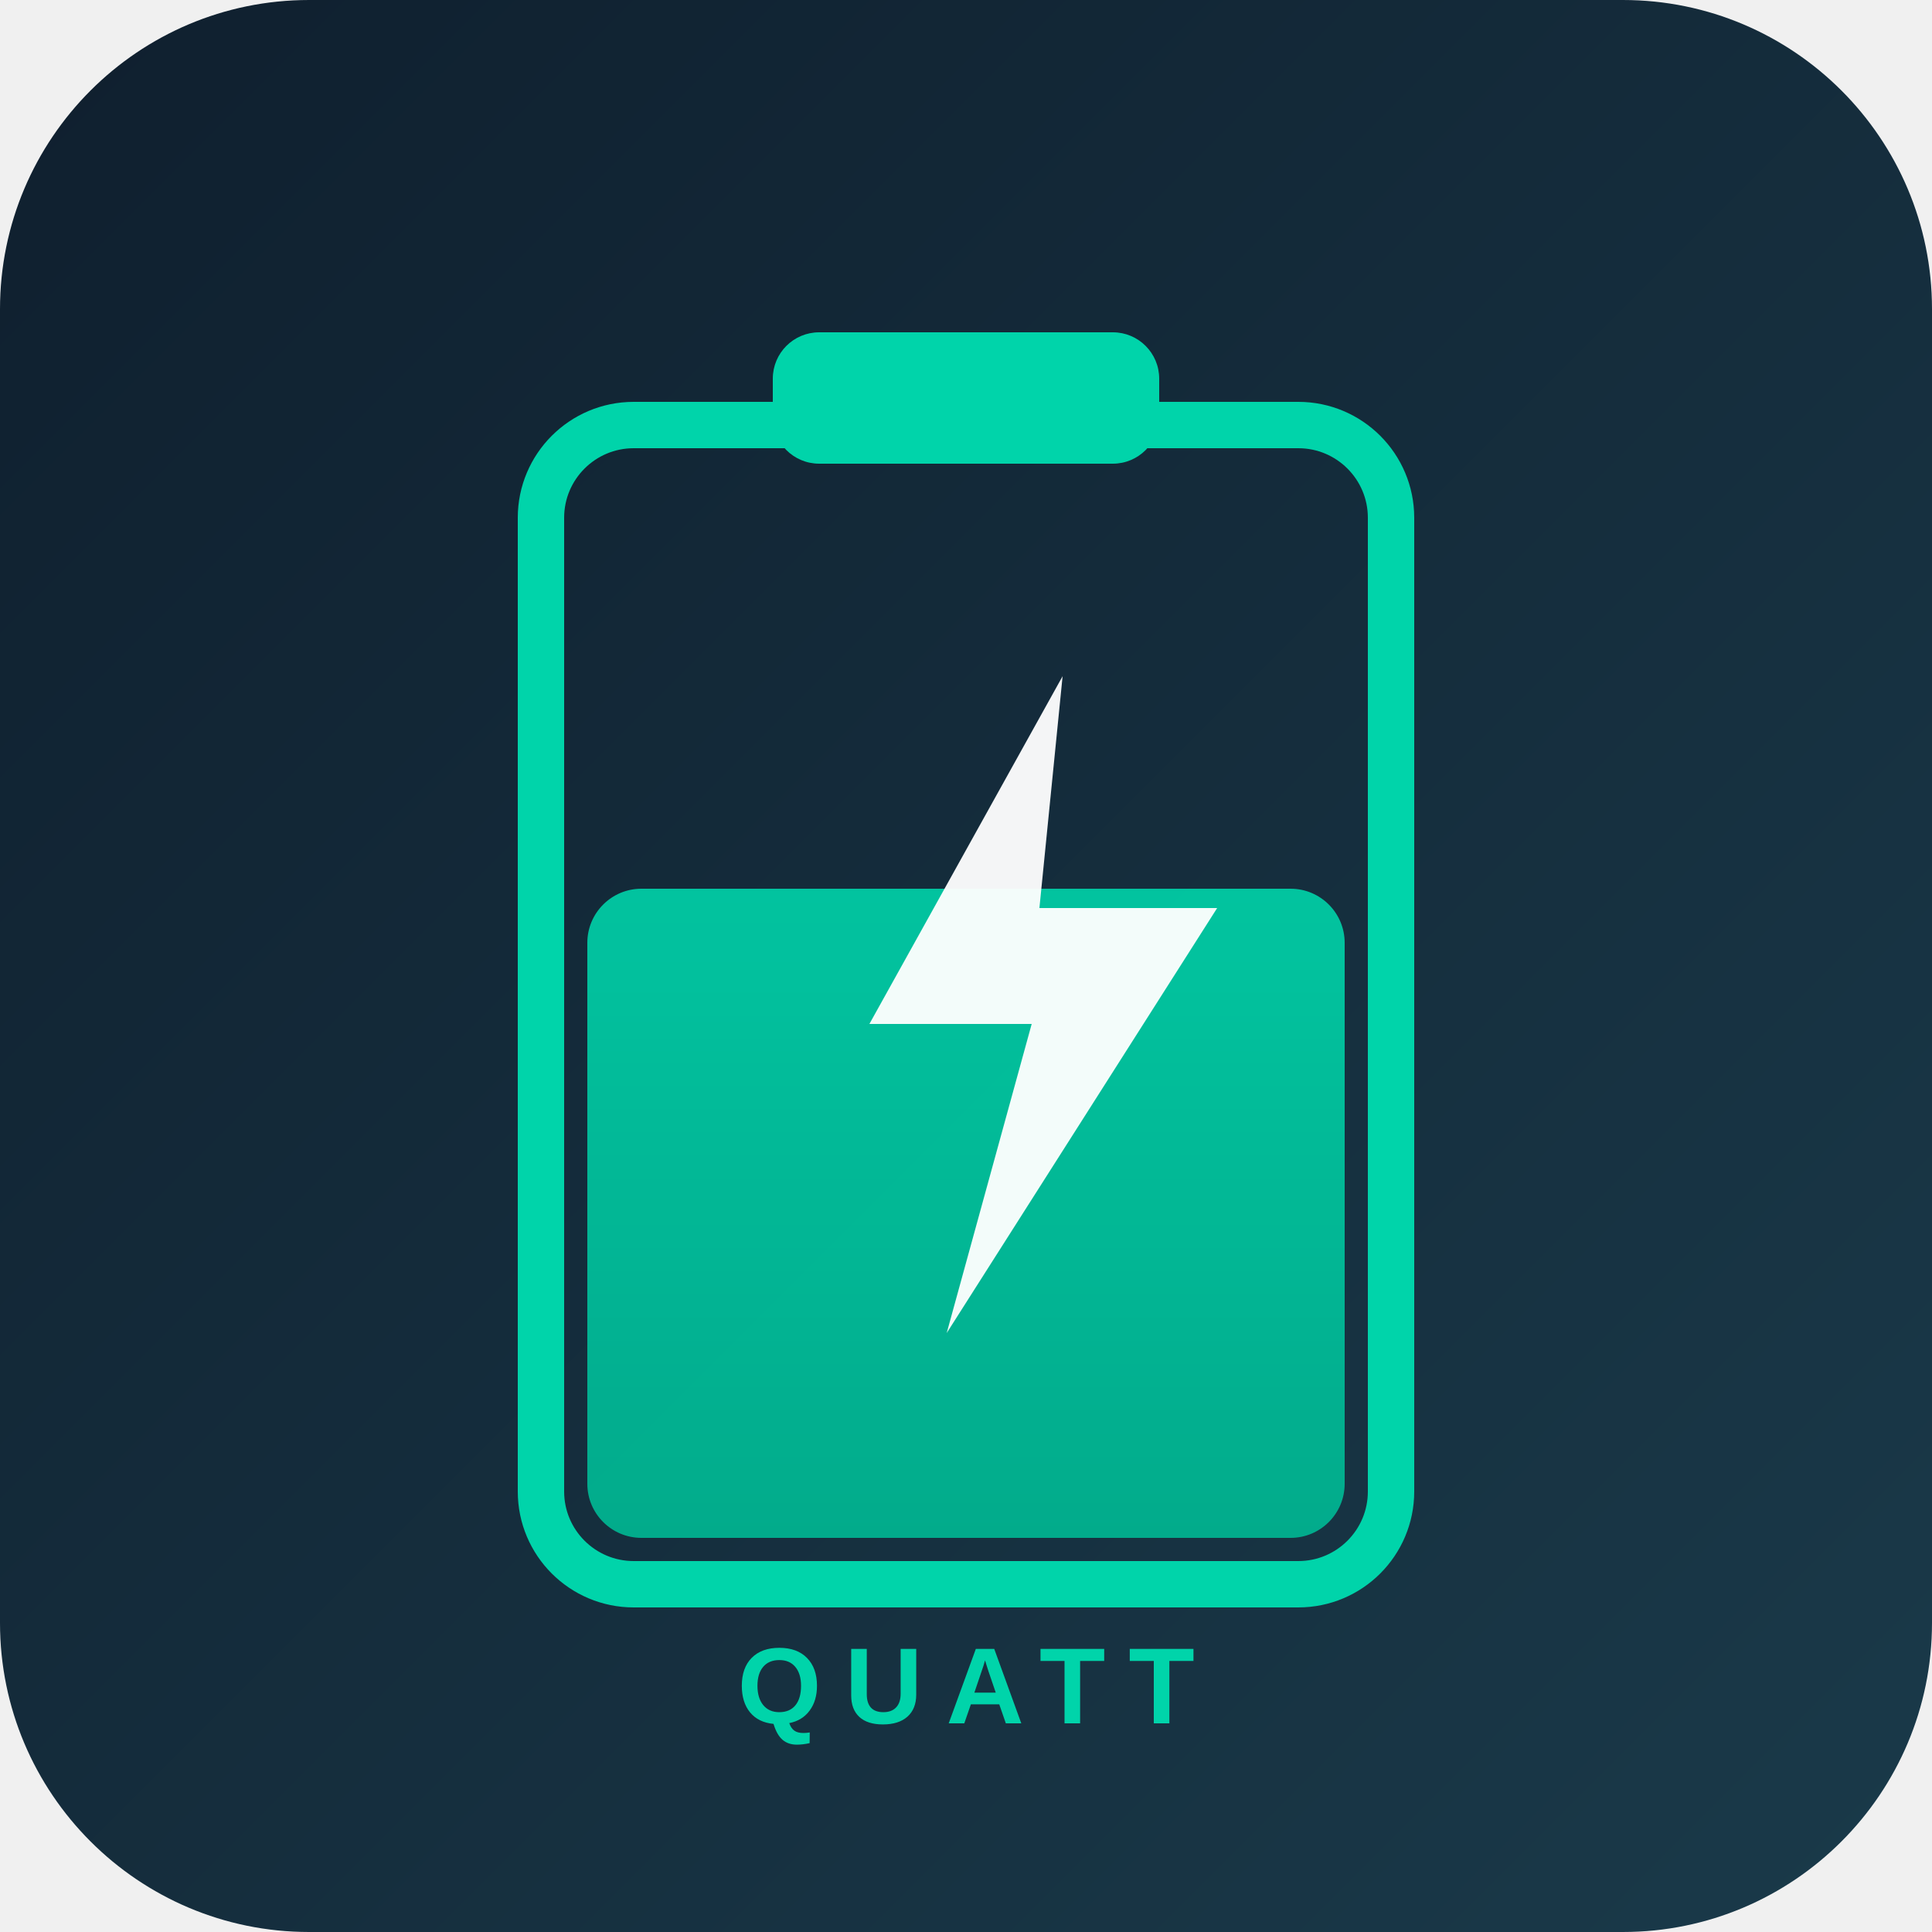
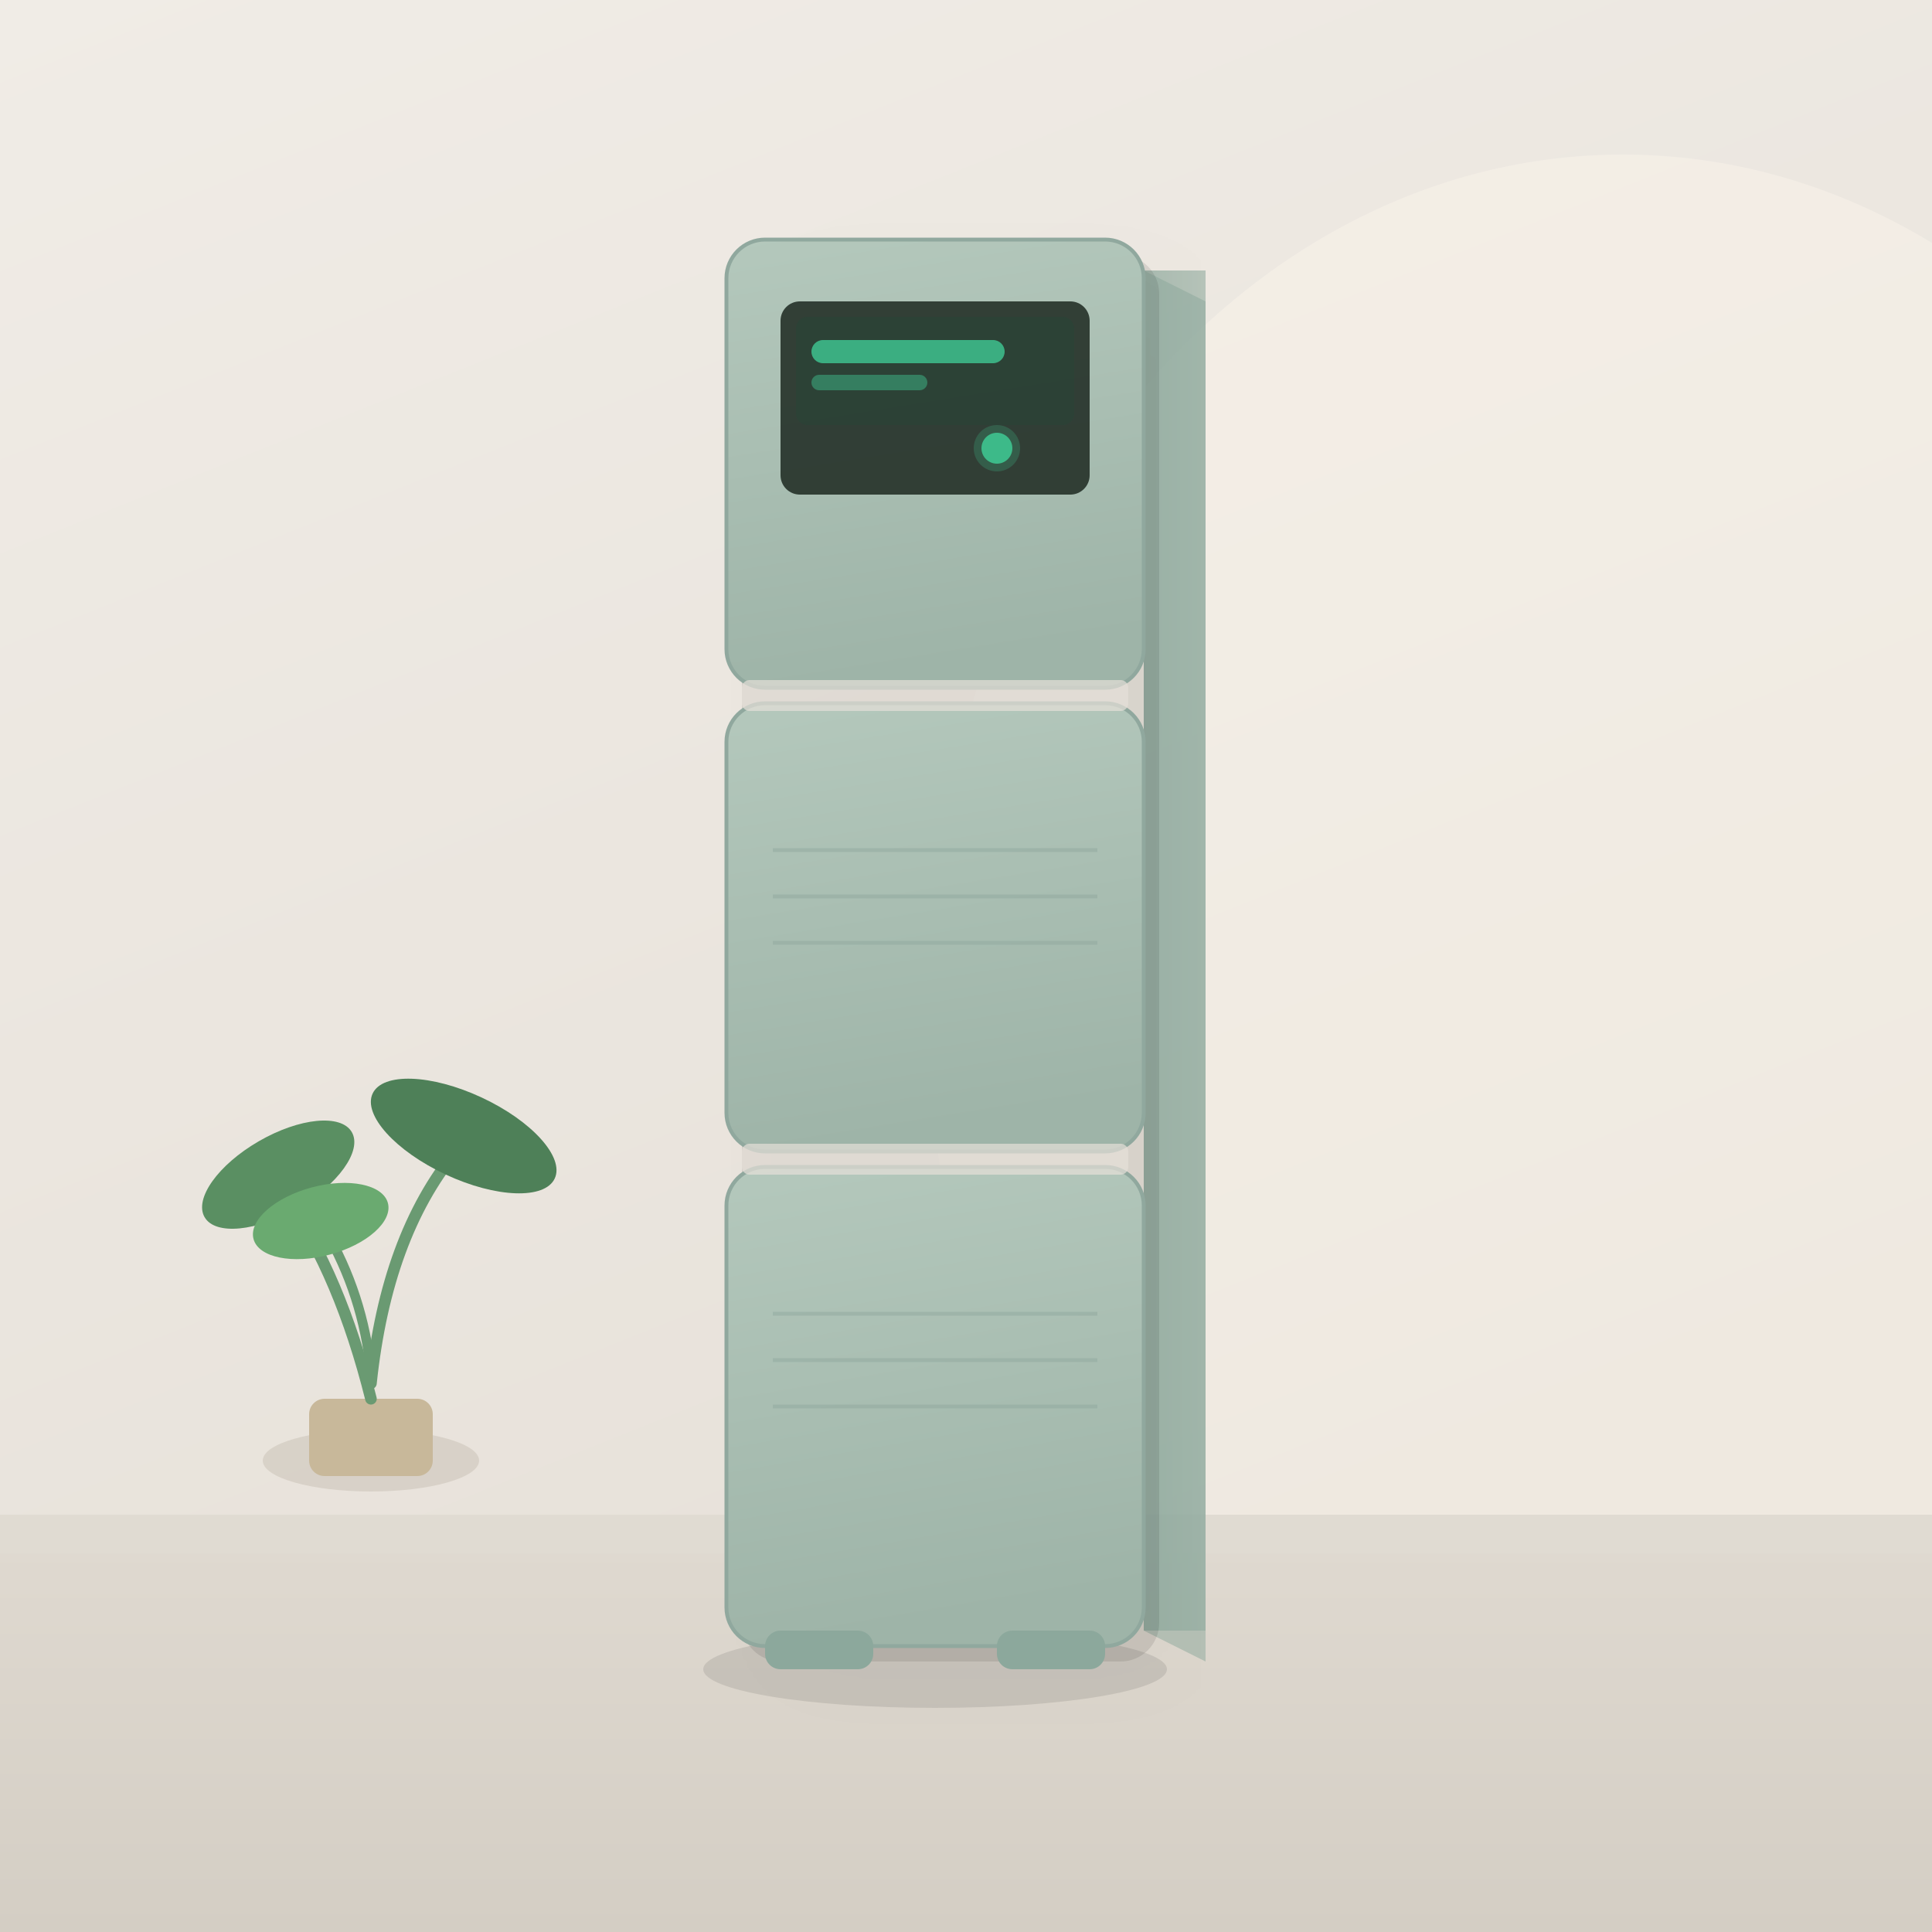
<svg xmlns="http://www.w3.org/2000/svg" viewBox="0 0 500 500" width="500" height="500">
  <defs>
-     <linearGradient id="bg" x1="0" y1="0" x2="1" y2="1">
-       <stop offset="0%" stop-color="#0f1f2e" />
-       <stop offset="100%" stop-color="#1a3a4a" />
+     <linearGradient id="wall" x1="0" y1="0" x2="0.4" y2="1">
+       <stop offset="0%" stop-color="#f0ece6" />
+       <stop offset="100%" stop-color="#e6e0d8" />
    </linearGradient>
-     <linearGradient id="charge" x1="0" y1="1" x2="0" y2="0">
-       <stop offset="0%" stop-color="#00b894" />
-       <stop offset="100%" stop-color="#00d4aa" />
+     <linearGradient id="floor" x1="0" y1="0" x2="0" y2="1">
+       <stop offset="0%" stop-color="#dfd9d0" />
+       <stop offset="100%" stop-color="#d4cec4" />
    </linearGradient>
+     <linearGradient id="tower" x1="0" y1="0" x2="0.15" y2="1">
+       <stop offset="0%" stop-color="#b4c8bc" />
+       <stop offset="100%" stop-color="#9eb4a8" />
+     </linearGradient>
+     <linearGradient id="towerside" x1="0" y1="0" x2="1" y2="0">
+       <stop offset="0%" stop-color="#8ca89c" />
+       <stop offset="100%" stop-color="#9eb4a8" />
+     </linearGradient>
+     <filter id="shadow">
+       <feDropShadow dx="8" dy="4" stdDeviation="12" flood-color="#00000022" />
+     </filter>
+     <clipPath id="towerclip">
+       <rect x="188" y="62" width="108" height="368" rx="10" />
+     </clipPath>
  </defs>
-   <rect width="500" height="500" rx="80" fill="url(#bg)" />
-   <rect x="140" y="110" width="220" height="300" rx="24" fill="none" stroke="#00d4aa" stroke-width="12" />
-   <rect x="200" y="86" width="100" height="34" rx="12" fill="#00d4aa" />
-   <rect x="152" y="230" width="196" height="168" rx="14" fill="url(#charge)" opacity="0.9" />
-   <path d="M275 175l-50 90h42l-22 80 70-110h-46z" fill="#ffffff" opacity="0.95" />
-   <text x="250" y="446" font-family="'Helvetica Neue', Arial, sans-serif" font-size="28" font-weight="700" fill="#00d4aa" text-anchor="middle" letter-spacing="6">QUATT</text>
+   <rect width="500" height="500" fill="url(#wall)" />
+   <ellipse cx="420" cy="260" rx="180" ry="220" fill="#fff8ef" opacity="0.35" />
+   <rect x="0" y="400" width="500" height="100" fill="url(#floor)" />
+   <line x1="0" y1="400" x2="500" y2="400" stroke="#cac4ba" stroke-width="1.5" />
+   <rect x="0" y="392" width="500" height="10" fill="#e0dbd2" />
+   <ellipse cx="96" cy="378" rx="28" ry="8" fill="#c8c0b4" opacity="0.5" />
+   <rect x="80" y="362" width="32" height="20" rx="4" fill="#c8b89a" />
+   <path d="M96 362 Q88 330 74 310" stroke="#6a9a72" stroke-width="3" stroke-linecap="round" fill="none" />
+   <path d="M96 358 Q100 320 118 298" stroke="#6a9a72" stroke-width="3" stroke-linecap="round" fill="none" />
+   <path d="M96 355 Q94 335 84 318" stroke="#6a9a72" stroke-width="2.5" stroke-linecap="round" fill="none" />
+   <ellipse cx="72" cy="304" rx="22" ry="10" fill="#5a8f62" transform="rotate(-30 72 304)" />
+   <ellipse cx="120" cy="294" rx="26" ry="11" fill="#4e8058" transform="rotate(25 120 294)" />
+   <ellipse cx="83" cy="316" rx="18" ry="9" fill="#6aaa70" transform="rotate(-15 83 316)" />
+   <ellipse cx="242" cy="432" rx="60" ry="10" fill="#00000018" />
+   <rect x="296" y="70" width="16" height="352" rx="0" fill="url(#towerside)" opacity="0.7" />
+   <path d="M296 70 L312 78 L312 430 L296 422 Z" fill="#8ca89c" opacity="0.5" />
+   <rect x="192" y="66" width="108" height="364" rx="10" fill="#00000018" filter="url(#shadow)" />
+   <rect x="188" y="302" width="108" height="124" rx="10" fill="url(#tower)" stroke="#90a89e" stroke-width="1" />
+   <rect x="188" y="182" width="108" height="116" rx="10" fill="url(#tower)" stroke="#90a89e" stroke-width="1" />
+   <rect x="188" y="62" width="108" height="116" rx="10" fill="url(#tower)" stroke="#90a89e" stroke-width="1" />
+   <rect x="192" y="176" width="100" height="8" rx="2" fill="#e6e0d8" opacity="0.7" />
+   <rect x="192" y="296" width="100" height="8" rx="2" fill="#e6e0d8" opacity="0.7" />
+   <rect x="202" y="78" width="80" height="50" rx="5" fill="#1c2820" opacity="0.85" />
+   <rect x="206" y="82" width="72" height="28" rx="3" fill="#2a4236" opacity="0.8" />
+   <rect x="210" y="88" width="50" height="6" rx="3" fill="#3DBA89" opacity="0.9" />
+   <rect x="210" y="97" width="30" height="4" rx="2" fill="#3DBA89" opacity="0.5" />
+   <circle cx="258" cy="116" r="4" fill="#3DBA89" />
+   <circle cx="258" cy="116" r="6" fill="#3DBA89" opacity="0.25" />
+   <line x1="200" y1="220" x2="284" y2="220" stroke="#90a89e" stroke-width="1" opacity="0.5" />
+   <line x1="200" y1="232" x2="284" y2="232" stroke="#90a89e" stroke-width="1" opacity="0.5" />
+   <line x1="200" y1="244" x2="284" y2="244" stroke="#90a89e" stroke-width="1" opacity="0.5" />
+   <line x1="200" y1="340" x2="284" y2="340" stroke="#90a89e" stroke-width="1" opacity="0.5" />
+   <line x1="200" y1="352" x2="284" y2="352" stroke="#90a89e" stroke-width="1" opacity="0.5" />
+   <line x1="200" y1="364" x2="284" y2="364" stroke="#90a89e" stroke-width="1" opacity="0.5" />
+   <rect x="198" y="422" width="28" height="10" rx="4" fill="#8ca89c" />
+   <rect x="258" y="422" width="28" height="10" rx="4" fill="#8ca89c" />
</svg>
